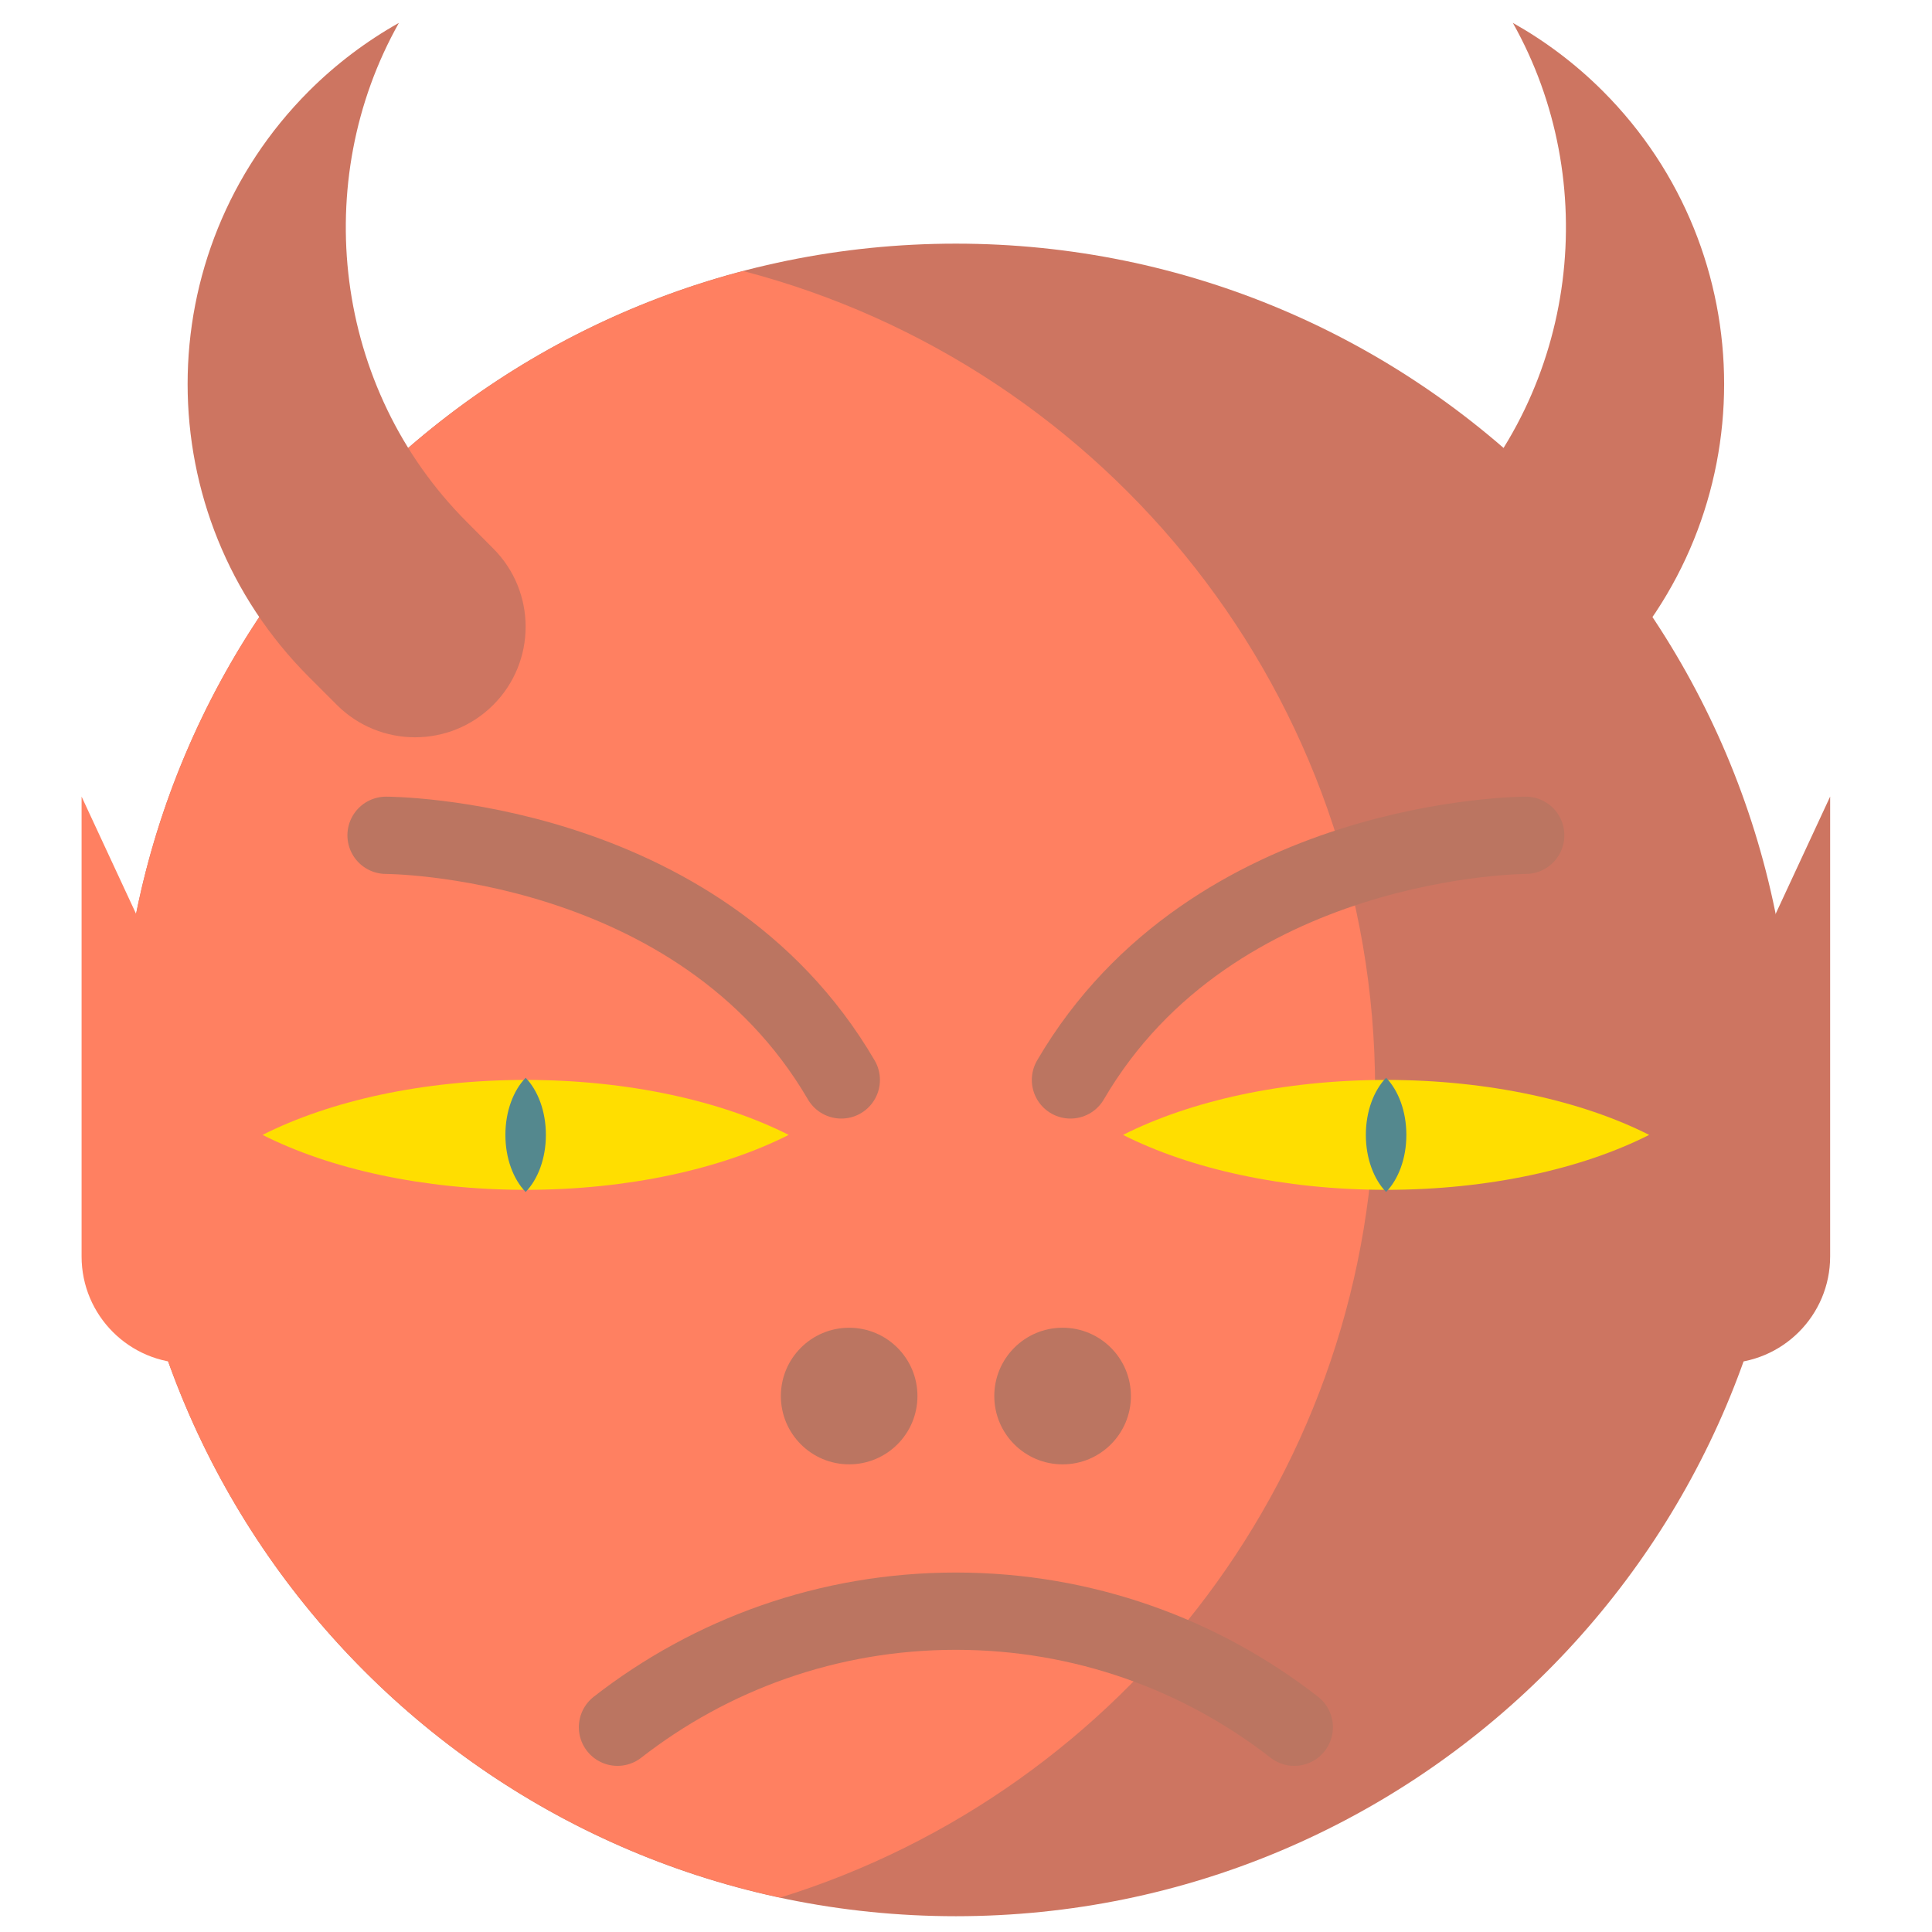
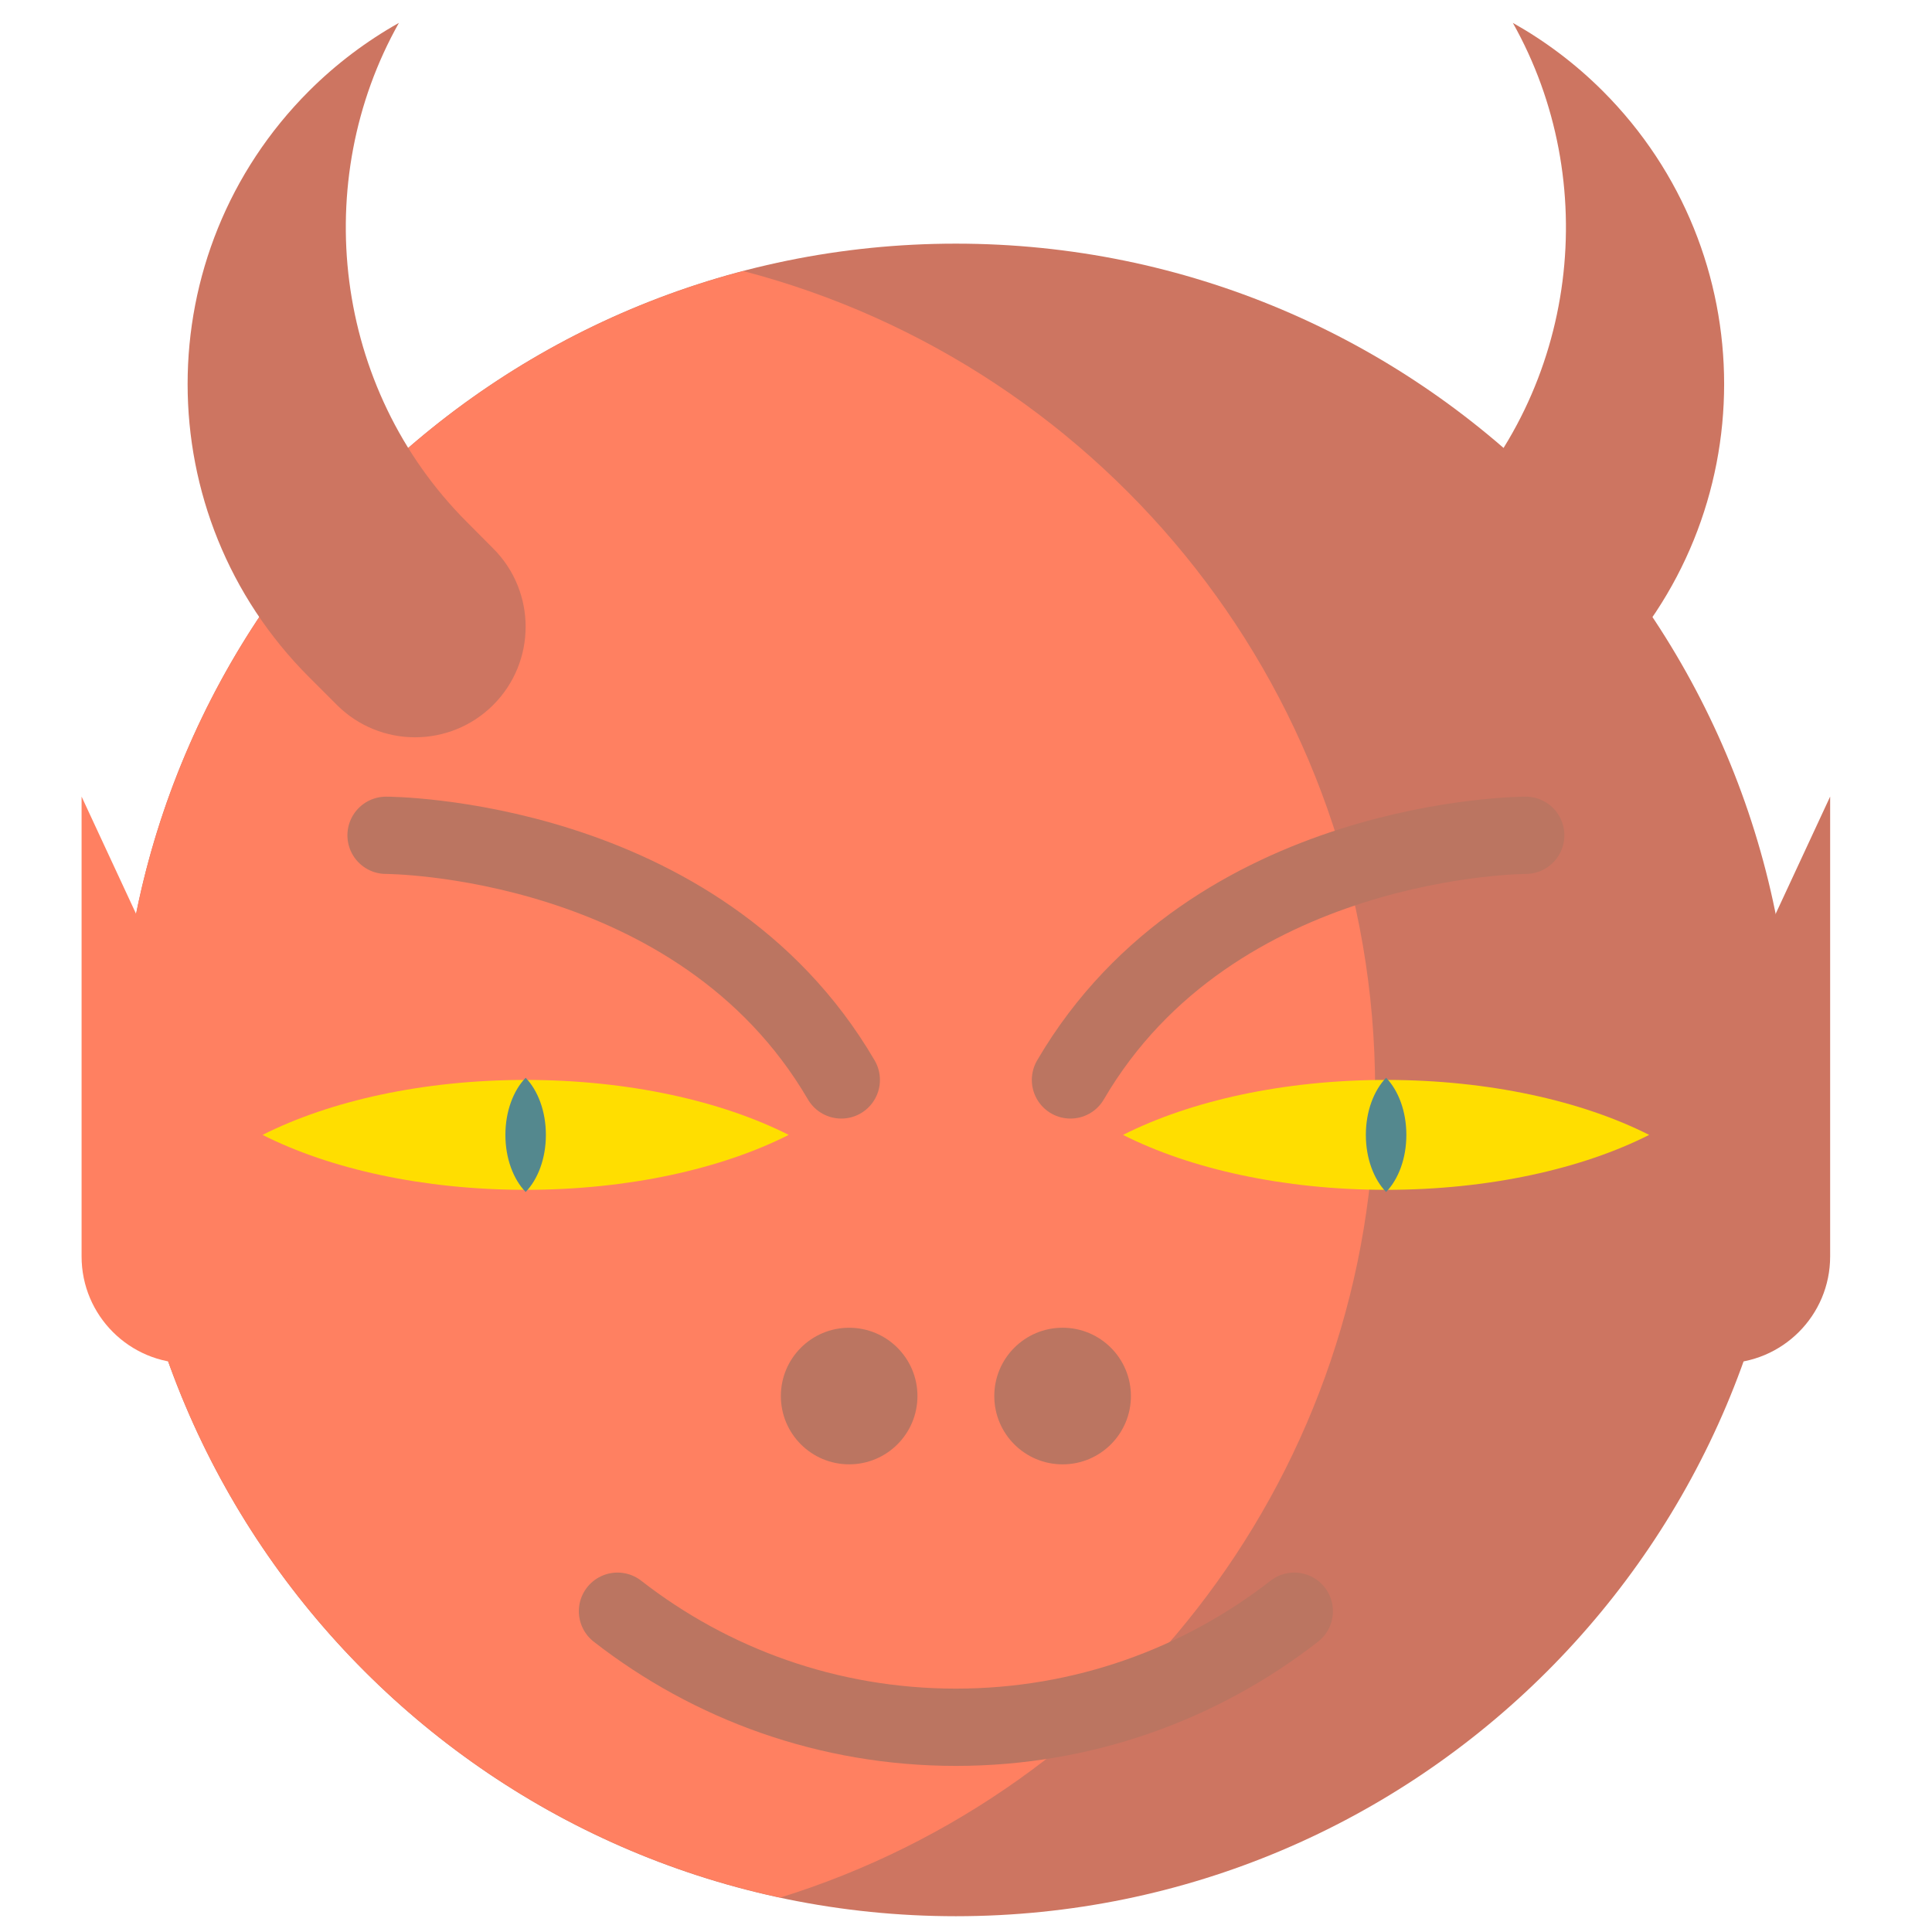
<svg xmlns="http://www.w3.org/2000/svg" version="1.1" id="Layer_1" x="0px" y="0px" width="100px" height="100px" viewBox="0 0 100 100" enable-background="new 0 0 100 100" xml:space="preserve">
+   <path fill="#CD7561" d="M83.668,65.035c0,3.054,2.477,5.53,5.529,5.53c3.055,0,5.531-2.477,5.531-5.53V41.231L83.668,65.035z" />
+   <circle fill="#CD7561" cx="49.475" cy="55.897" r="43.286" />
+   <path fill="#FF8061" d="M38.468,14.029C19.894,18.898,6.189,35.795,6.189,55.897c0,20.786,14.655,38.144,34.193,42.322  c17.838-5.535,30.794-22.167,30.794-41.824C71.176,36.041,57.285,18.935,38.468,14.029z" />
  <g>
-     <path fill="#CD7561" d="M83.668,65.035c0,3.054,2.477,5.53,5.529,5.53c3.055,0,5.531-2.477,5.531-5.53V41.231L83.668,65.035z" />
-     <circle fill="#CD7561" cx="49.475" cy="55.897" r="43.286" />
-     <path fill="#FF8061" d="M38.468,14.029C19.894,18.898,6.189,35.795,6.189,55.897c0,20.786,14.655,38.144,34.193,42.322   c17.838-5.535,30.794-22.167,30.794-41.824C71.176,36.041,57.285,18.935,38.468,14.029z" />
-     <g>
-       <path fill="#CD7561" d="M25.531,28.392c2.234,2.236,2.234,5.859,0,8.094c-2.236,2.235-5.859,2.235-8.095,0l-1.444-1.444    c-8.375-8.375-8.375-21.954,0-30.33c1.419-1.418,2.99-2.59,4.656-3.528c-4.601,8.173-3.428,18.891,3.529,25.847L25.531,28.392z" />
-       <path fill="#CD7561" d="M73.421,28.392c-2.235,2.236-2.234,5.859,0,8.094c2.234,2.235,5.858,2.235,8.094,0l1.444-1.444    c8.376-8.375,8.376-21.954,0-30.33c-1.419-1.418-2.988-2.59-4.655-3.528c4.601,8.173,3.428,18.891-3.528,25.847L73.421,28.392z" />
-     </g>
-     <g>
-       <path fill="#FFDE00" d="M27.207,55.897c-5.329,0-10.144,1.09-13.617,2.845c3.473,1.756,8.288,2.843,13.617,2.843    c5.327,0,10.144-1.087,13.616-2.843C37.35,56.987,32.533,55.897,27.207,55.897z" />
-       <path fill="#FFDE00" d="M71.744,55.897c-5.328,0-10.144,1.09-13.616,2.845c3.473,1.756,8.288,2.843,13.616,2.843    c5.327,0,10.145-1.087,13.617-2.843C81.889,56.987,77.071,55.897,71.744,55.897z" />
-     </g>
-     <g>
-       <path fill="#54888E" d="M26.159,58.742c0,1.223,0.415,2.302,1.048,2.956c0.634-0.654,1.048-1.733,1.048-2.956    s-0.414-2.302-1.048-2.957C26.573,56.44,26.159,57.52,26.159,58.742z" />
-       <path fill="#54888E" d="M70.696,58.742c0,1.223,0.414,2.302,1.048,2.956c0.635-0.654,1.049-1.733,1.049-2.956    s-0.414-2.302-1.049-2.957C71.11,56.44,70.696,57.52,70.696,58.742z" />
-     </g>
-     <g>
-       <circle fill="#BB7561" cx="43.952" cy="72.259" r="3.535" />
-       <circle fill="#BB7561" cx="55" cy="72.259" r="3.536" />
-     </g>
-     <path fill="#FF8061" d="M15.283,65.035c0,3.054-2.476,5.53-5.53,5.53c-3.054,0-5.53-2.477-5.53-5.53V41.231L15.283,65.035z" />
-     <g>
-       <path fill="none" stroke="#BB7561" stroke-width="4" stroke-linecap="round" d="M19.982,43.235c0,0,16.169,0,23.563,12.662" />
-       <path fill="none" stroke="#BB7561" stroke-width="4" stroke-linecap="round" d="M78.971,43.235c0,0-16.17,0-23.564,12.662" />
-     </g>
-     <path fill="none" stroke="#BB7561" stroke-width="4" stroke-linecap="round" d="M31.961,89.401   c4.834-3.766,10.912-6.007,17.514-6.007c6.604,0,12.682,2.242,17.517,6.007" />
+     <path fill="#CD7561" d="M25.531,28.392c2.234,2.236,2.234,5.859,0,8.094c-2.236,2.235-5.859,2.235-8.095,0l-1.444-1.444   c-8.375-8.375-8.375-21.954,0-30.33c1.419-1.418,2.99-2.59,4.656-3.528c-4.601,8.173-3.428,18.891,3.529,25.847L25.531,28.392z" />
+     <path fill="#CD7561" d="M73.421,28.392c-2.235,2.236-2.234,5.859,0,8.094c2.234,2.235,5.858,2.235,8.094,0l1.444-1.444   c8.376-8.375,8.376-21.954,0-30.33c-1.419-1.418-2.988-2.59-4.655-3.528c4.601,8.173,3.428,18.891-3.528,25.847L73.421,28.392z" />
  </g>
+   <g>
+     <path fill="#FFDE00" d="M27.207,55.897c-5.329,0-10.144,1.09-13.617,2.845c3.473,1.756,8.288,2.843,13.617,2.843   c5.327,0,10.144-1.087,13.616-2.843C37.35,56.987,32.533,55.897,27.207,55.897z" />
+     <path fill="#FFDE00" d="M71.744,55.897c-5.328,0-10.144,1.09-13.616,2.845c3.473,1.756,8.288,2.843,13.616,2.843   c5.327,0,10.145-1.087,13.617-2.843C81.889,56.987,77.071,55.897,71.744,55.897z" />
+   </g>
+   <g>
+     <path fill="#54888E" d="M26.159,58.742c0,1.223,0.415,2.302,1.048,2.956c0.634-0.654,1.048-1.733,1.048-2.956   s-0.414-2.302-1.048-2.957C26.573,56.44,26.159,57.52,26.159,58.742z" />
+     <path fill="#54888E" d="M70.696,58.742c0,1.223,0.414,2.302,1.048,2.956c0.635-0.654,1.049-1.733,1.049-2.956   s-0.414-2.302-1.049-2.957C71.11,56.44,70.696,57.52,70.696,58.742z" />
+   </g>
+   <g>
+     <circle fill="#BB7561" cx="43.952" cy="72.259" r="3.535" />
+     <circle fill="#BB7561" cx="55" cy="72.259" r="3.536" />
+   </g>
+   <path fill="#FF8061" d="M15.283,65.035c0,3.054-2.476,5.53-5.53,5.53c-3.054,0-5.53-2.477-5.53-5.53V41.231L15.283,65.035z" />
+   <g>
+     <path fill="none" stroke="#BB7561" stroke-width="4" stroke-linecap="round" d="M19.982,43.235c0,0,16.169,0,23.563,12.662" />
+     <path fill="none" stroke="#BB7561" stroke-width="4" stroke-linecap="round" d="M78.971,43.235c0,0-16.17,0-23.564,12.662" />
+   </g>
+   <path fill="none" stroke="#BB7561" stroke-width="4" stroke-linecap="round" d="M31.961,83.396  c4.834,3.766,10.912,6.007,17.514,6.007c6.604,0,12.682-2.242,17.517-6.007" />
</svg>
